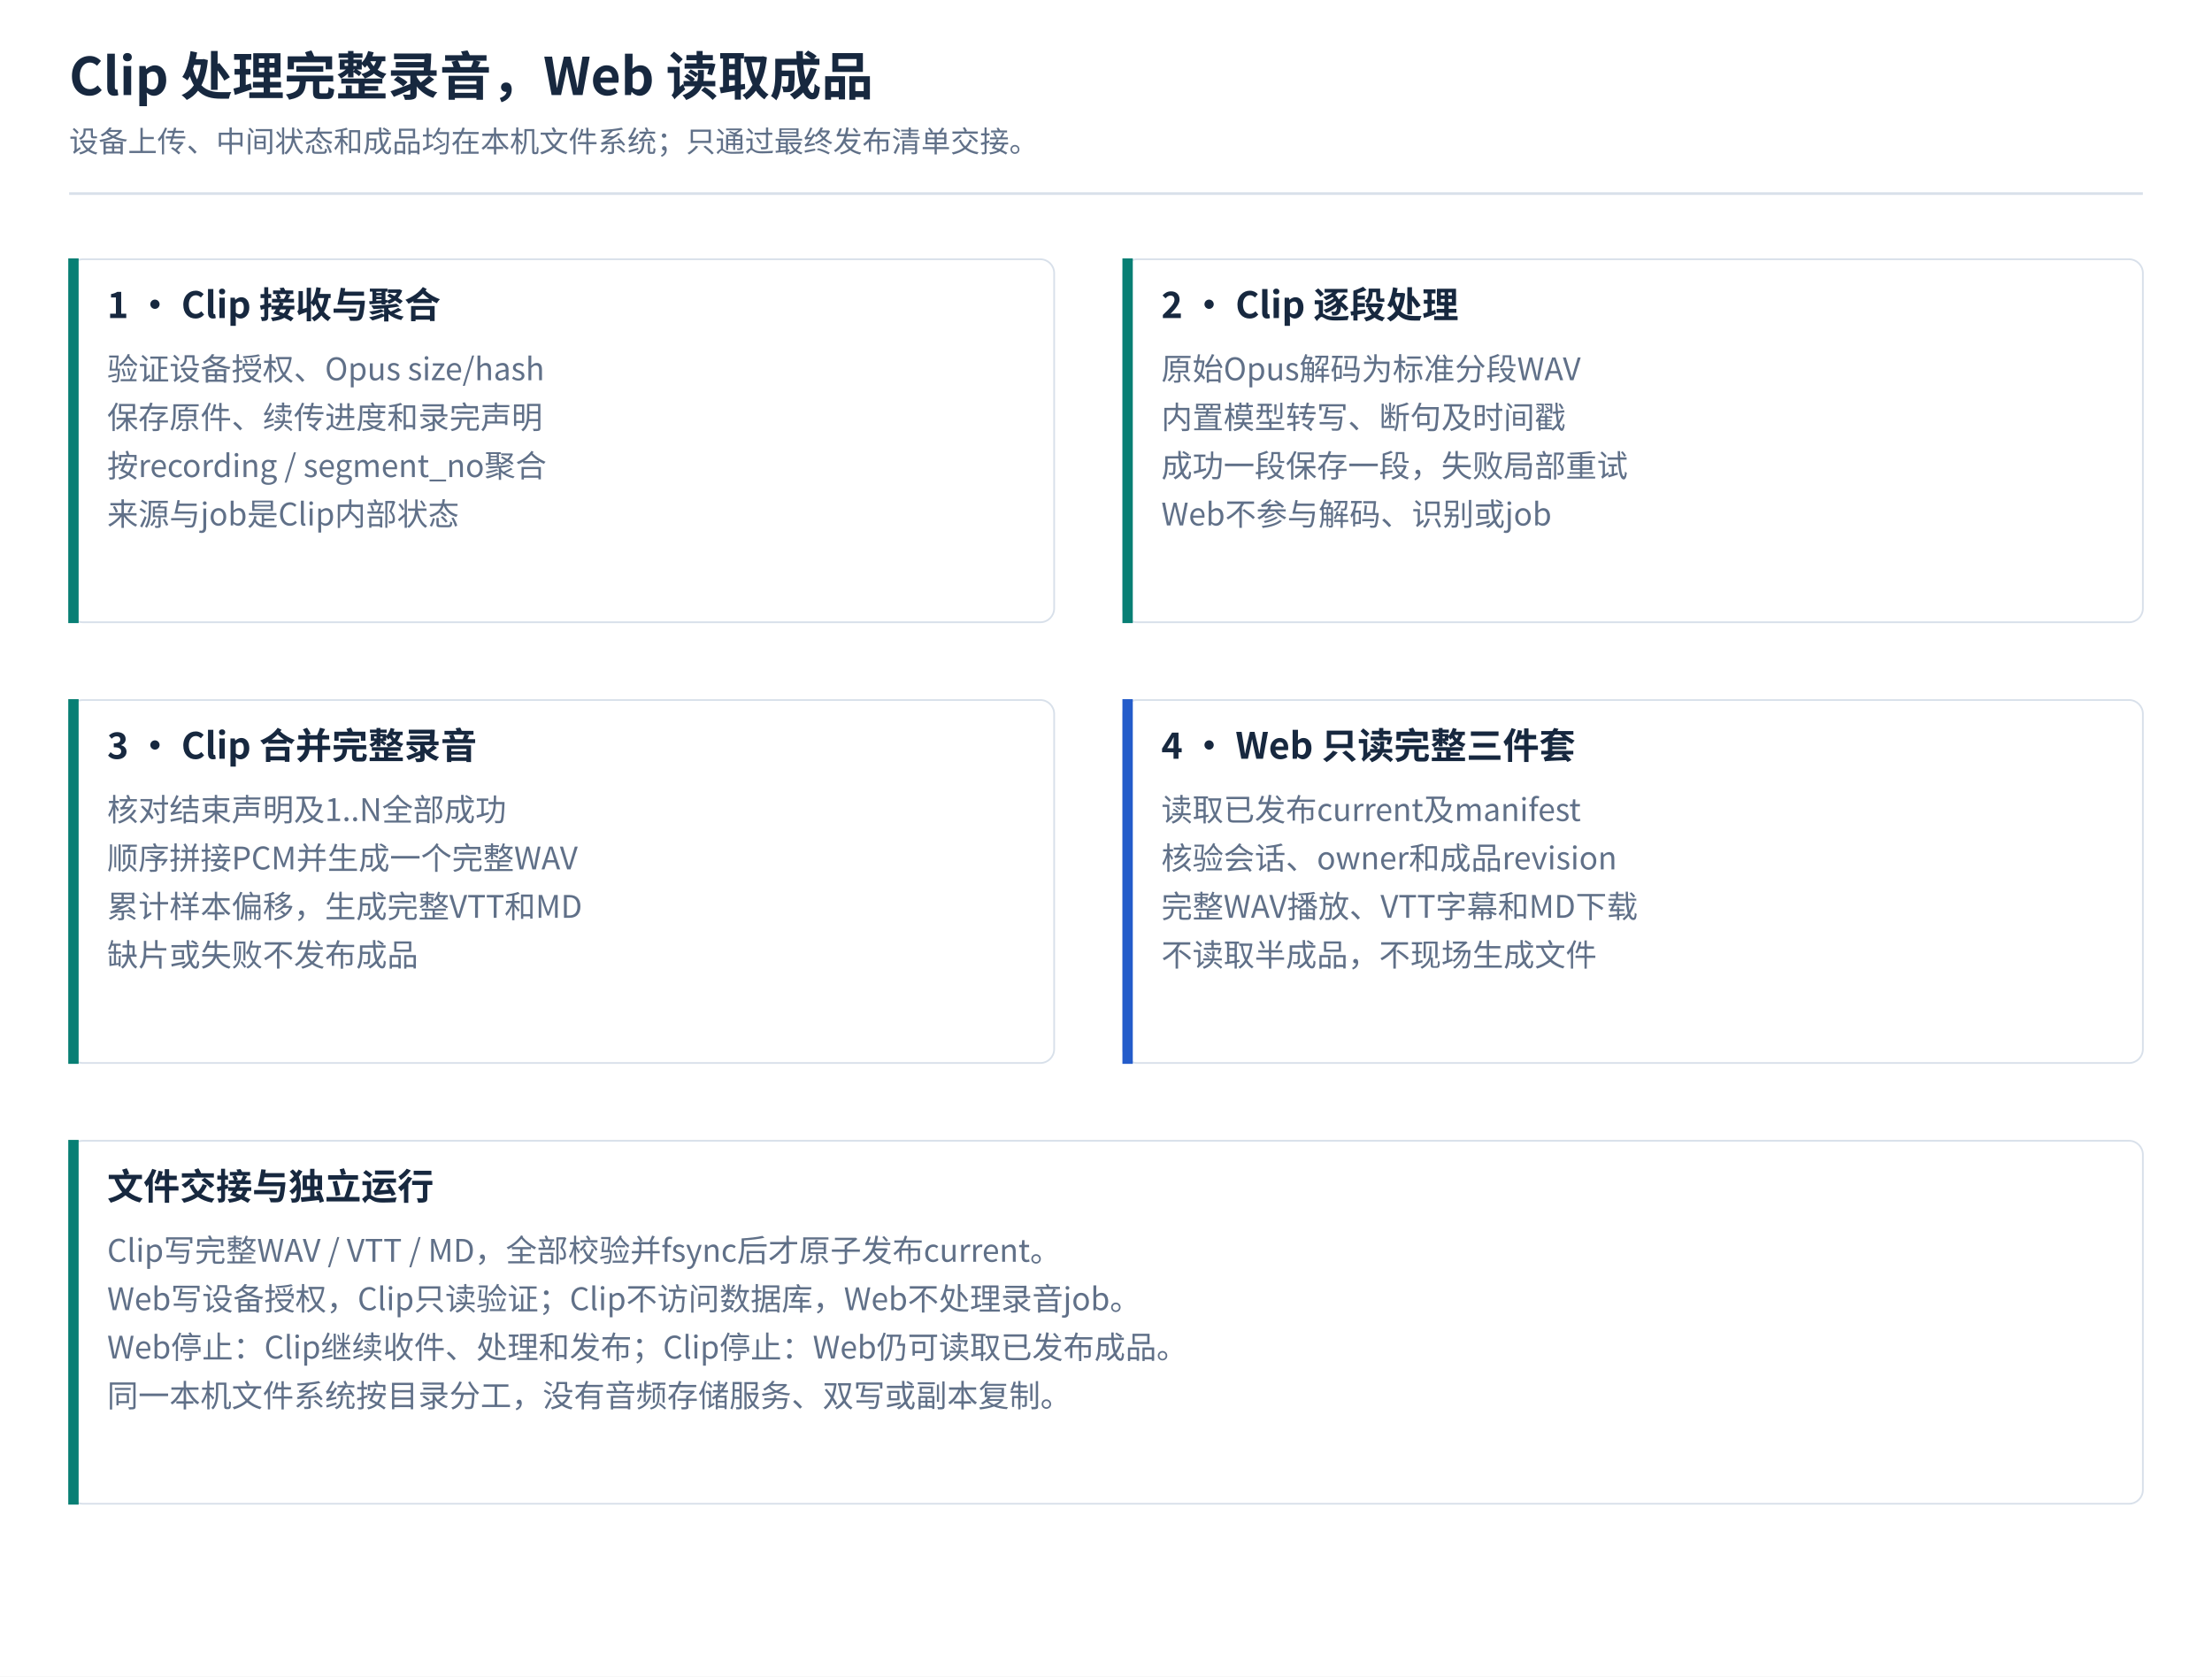
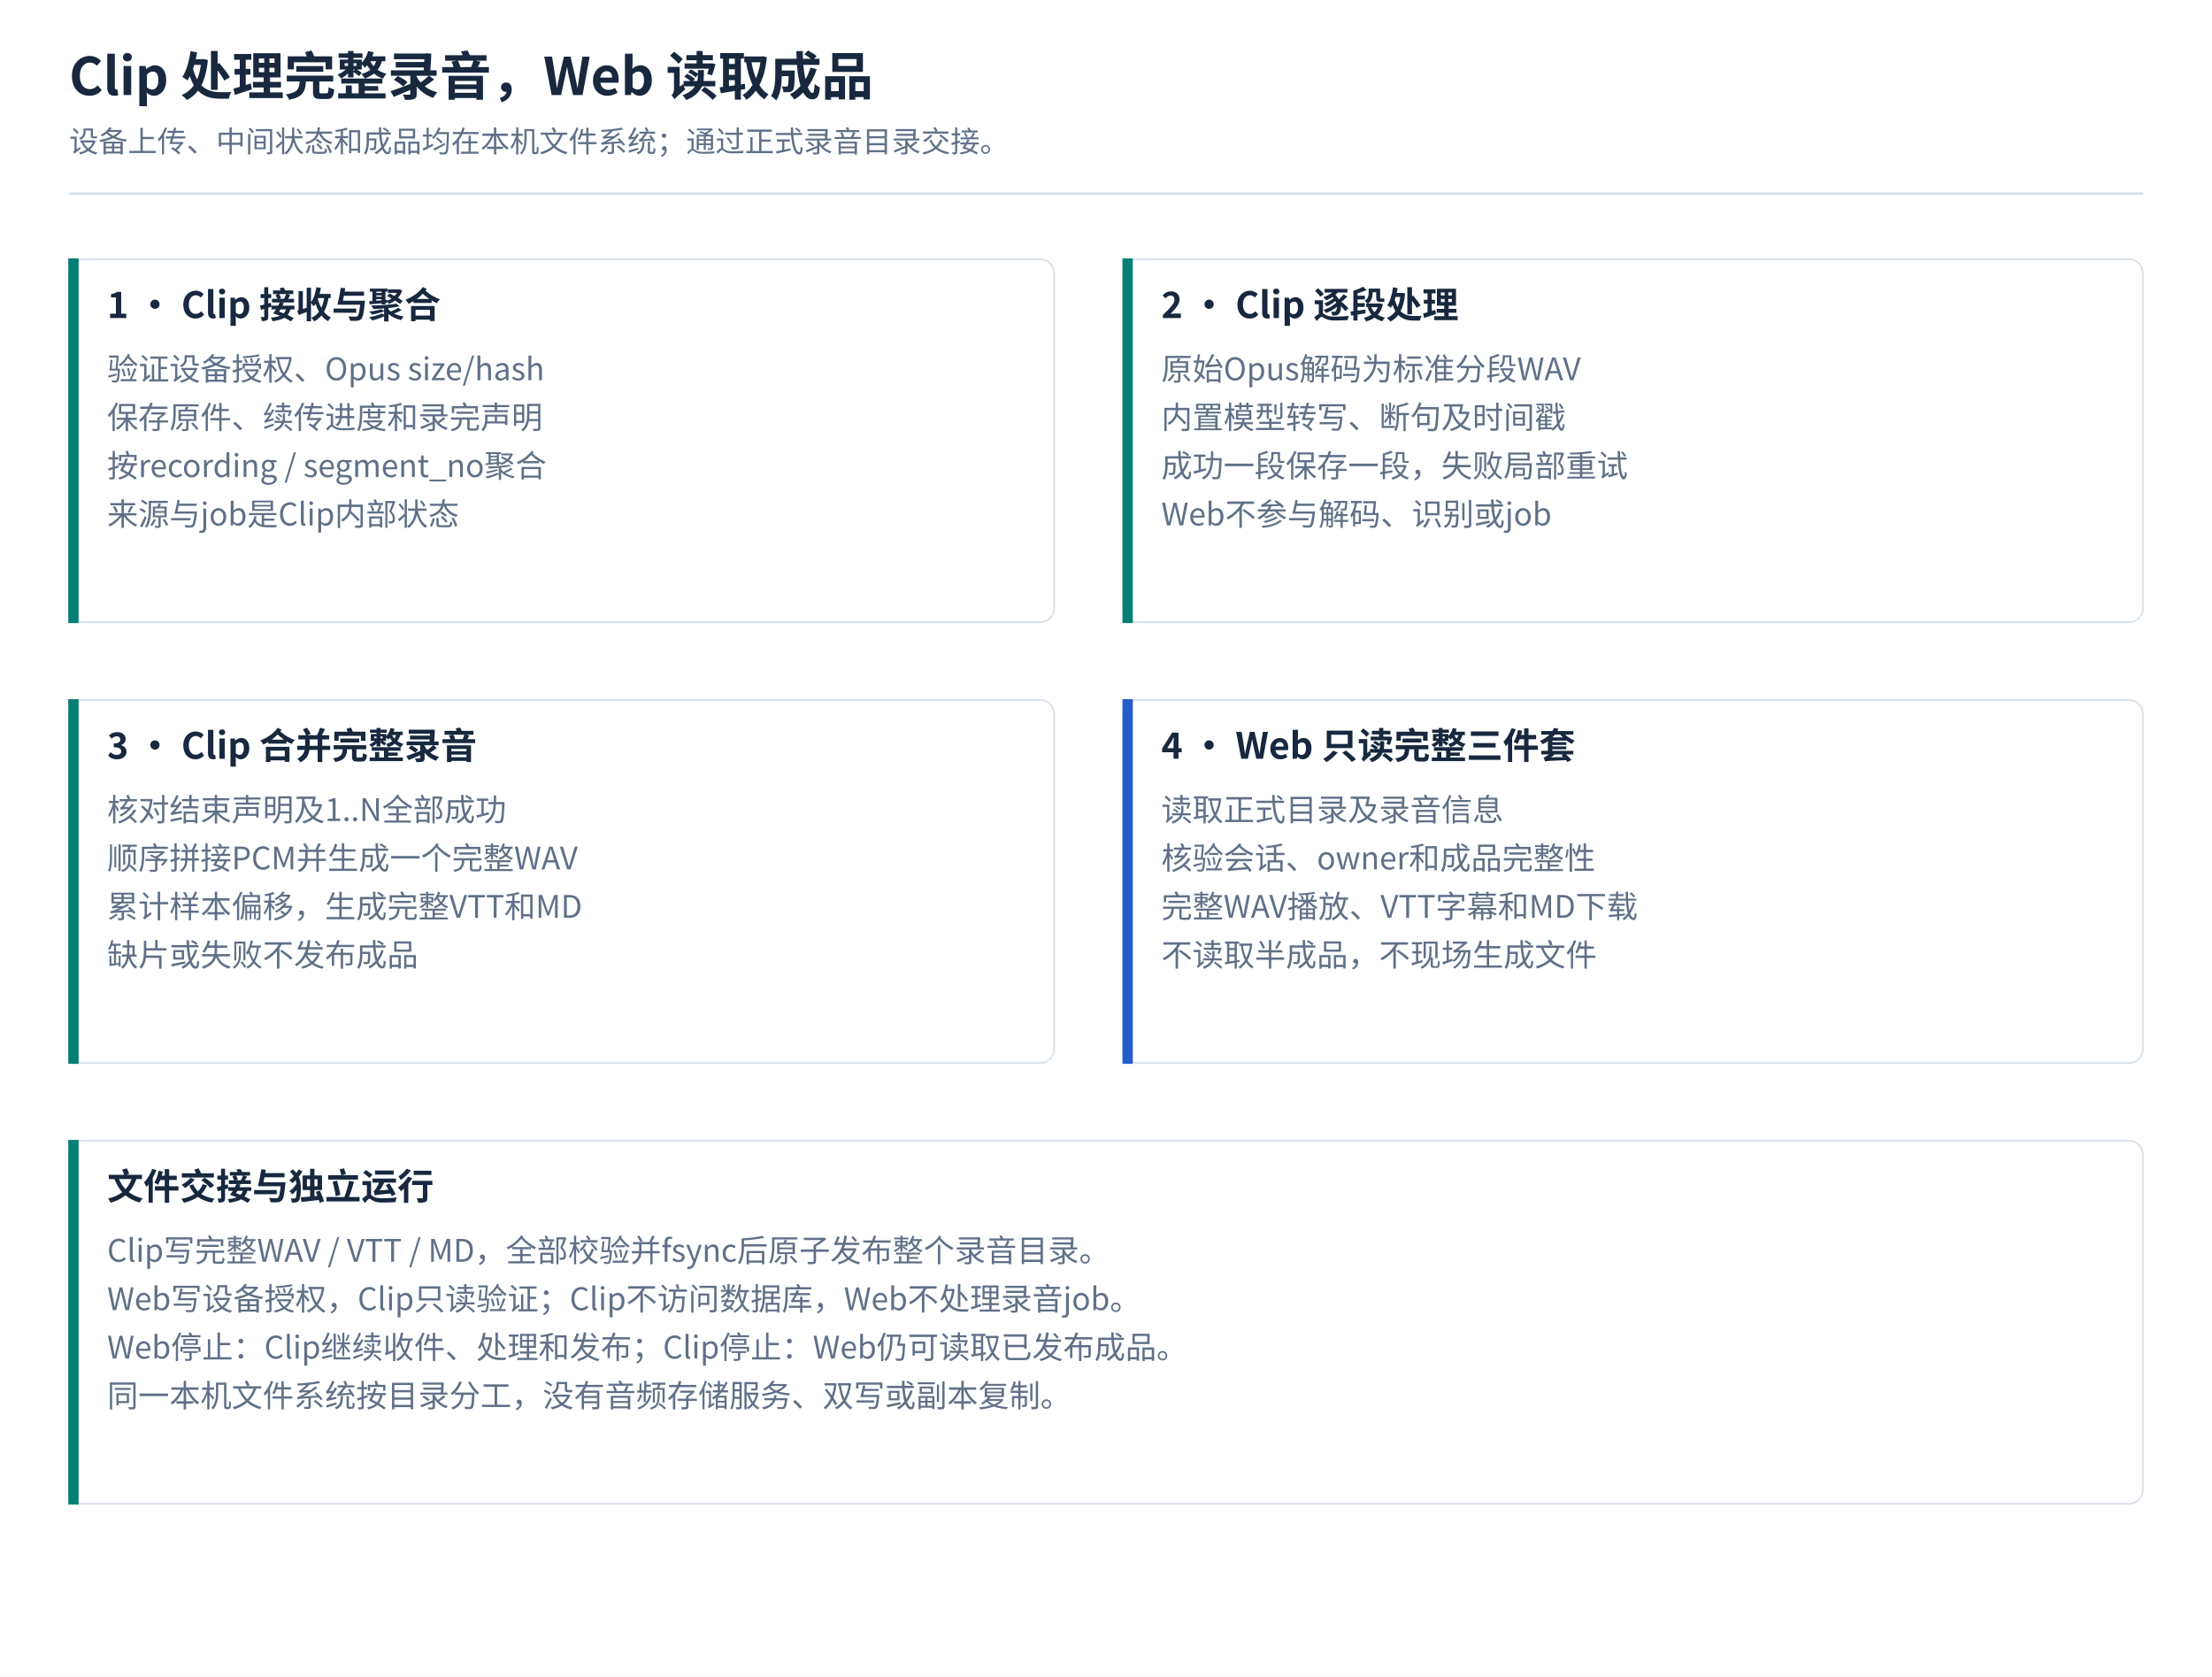
<svg xmlns="http://www.w3.org/2000/svg" width="1280" height="970" viewBox="0 0 1280 970">
  <rect width="1280" height="970" fill="white" />
  <g font-family="PingFang SC,Microsoft YaHei,Noto Sans CJK SC,Arial,sans-serif">
    <text x="40" y="55" font-size="30" font-weight="600" fill="#17283f">Clip 处理完整录音，Web 读取成品</text>
-     <text x="40" y="88" font-size="17" font-weight="400" fill="#607088">设备上传、中间状态和成品均在本机文件系统；只通过最终发布清单交接。</text>
+     <text x="40" y="88" font-size="17" font-weight="400" fill="#607088">设备上传、中间状态和成品均在本机文件系统；通过正式录音目录交接。</text>
    <line x1="40" y1="112" x2="1240" y2="112" stroke="#d8e0ea" stroke-width="1.5" />
    <rect x="40" y="150" width="570" height="210" rx="8" fill="white" stroke="#d8e0ea" />
    <rect x="40" y="150" width="5" height="210" rx="0" fill="#087f74" stroke="#087f74" />
    <text x="62" y="184" font-size="21" font-weight="600" fill="#17283f">1 · Clip 接收与聚合</text>
    <text x="62" y="220" font-size="18" font-weight="400" fill="#607088">验证设备授权、Opus size/hash</text>
    <text x="62" y="248" font-size="18" font-weight="400" fill="#607088">保存原件、续传进度和录完声明</text>
    <text x="62" y="276" font-size="18" font-weight="400" fill="#607088">按recording / segment_no聚合</text>
    <text x="62" y="304" font-size="18" font-weight="400" fill="#607088">来源与job是Clip内部状态</text>
    <rect x="650" y="150" width="590" height="210" rx="8" fill="white" stroke="#d8e0ea" />
    <rect x="650" y="150" width="5" height="210" rx="0" fill="#087f74" stroke="#087f74" />
    <text x="672" y="184" font-size="21" font-weight="600" fill="#17283f">2 · Clip 逐段处理</text>
    <text x="672" y="220" font-size="18" font-weight="400" fill="#607088">原始Opus解码为标准分段WAV</text>
    <text x="672" y="248" font-size="18" font-weight="400" fill="#607088">内置模型转写、断句及时间戳</text>
    <text x="672" y="276" font-size="18" font-weight="400" fill="#607088">成功一段保存一段，失败局部重试</text>
    <text x="672" y="304" font-size="18" font-weight="400" fill="#607088">Web不参与解码、识别或job</text>
    <rect x="40" y="405" width="570" height="210" rx="8" fill="white" stroke="#d8e0ea" />
    <rect x="40" y="405" width="5" height="210" rx="0" fill="#087f74" stroke="#087f74" />
    <text x="62" y="439" font-size="21" font-weight="600" fill="#17283f">3 · Clip 合并完整录音</text>
    <text x="62" y="475" font-size="18" font-weight="400" fill="#607088">核对结束声明及1..N全部成功</text>
    <text x="62" y="503" font-size="18" font-weight="400" fill="#607088">顺序拼接PCM并生成一个完整WAV</text>
    <text x="62" y="531" font-size="18" font-weight="400" fill="#607088">累计样本偏移，生成完整VTT和MD</text>
    <text x="62" y="559" font-size="18" font-weight="400" fill="#607088">缺片或失败不发布成品</text>
    <rect x="650" y="405" width="590" height="210" rx="8" fill="white" stroke="#d8e0ea" />
    <rect x="650" y="405" width="5" height="210" rx="0" fill="#245cca" stroke="#245cca" />
    <text x="672" y="439" font-size="21" font-weight="600" fill="#17283f">4 · Web 只读完整三件套</text>
-     <text x="672" y="475" font-size="18" font-weight="400" fill="#607088">读取已发布current及manifest</text>
-     <text x="672" y="503" font-size="18" font-weight="400" fill="#607088">核验会话、owner和成品revision</text>
+     <text x="672" y="475" font-size="18" font-weight="400" fill="#607088">读取正式目录及录音信息</text>
+     <text x="672" y="503" font-size="18" font-weight="400" fill="#607088">核验会话、owner和成品完整性</text>
    <text x="672" y="531" font-size="18" font-weight="400" fill="#607088">完整WAV播放、VTT字幕和MD下载</text>
    <text x="672" y="559" font-size="18" font-weight="400" fill="#607088">不读取半成品，不现场生成文件</text>
    <rect x="40" y="660" width="1200" height="210" rx="8" fill="white" stroke="#d8e0ea" />
    <rect x="40" y="660" width="5" height="210" rx="0" fill="#087f74" stroke="#087f74" />
    <text x="62" y="694" font-size="21" font-weight="600" fill="#17283f">文件交接与独立运行</text>
-     <text x="62" y="730" font-size="18" font-weight="400" fill="#607088">Clip写完整WAV / VTT / MD，全部校验并fsync后才原子发布current。</text>
+     <text x="62" y="730" font-size="18" font-weight="400" fill="#607088">Clip写完整WAV / VTT / MD，全部校验并fsync后原子发布整个录音目录。</text>
    <text x="62" y="758" font-size="18" font-weight="400" fill="#607088">Web写设备授权，Clip只读验证；Clip不访问数据库，Web不处理录音job。</text>
    <text x="62" y="786" font-size="18" font-weight="400" fill="#607088">Web停止：Clip继续收件、处理和发布；Clip停止：Web仍可读取已发布成品。</text>
    <text x="62" y="814" font-size="18" font-weight="400" fill="#607088">同一本机文件系统按目录分工，没有音频存储服务、双写或副本复制。</text>
  </g>
</svg>
